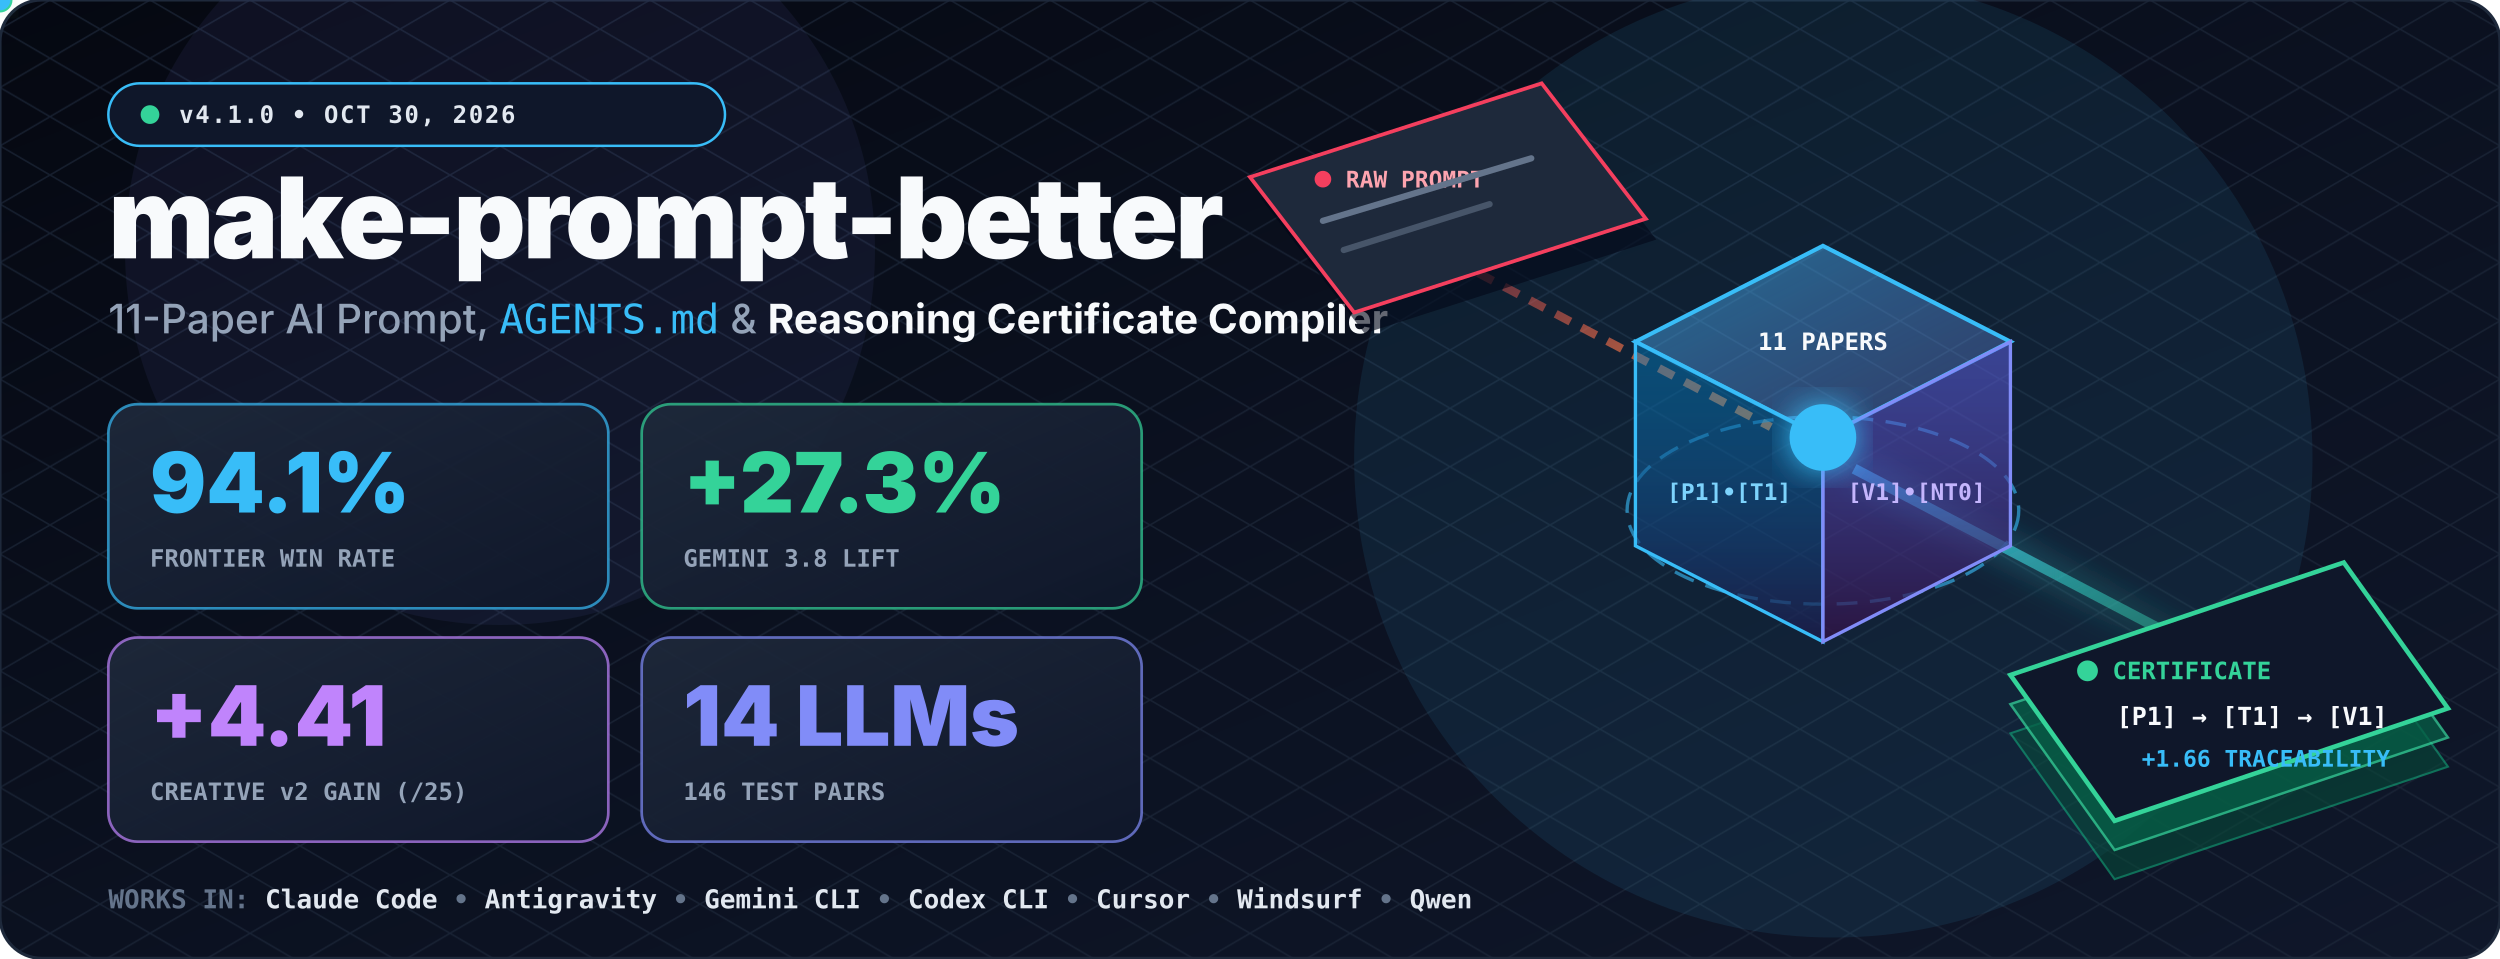
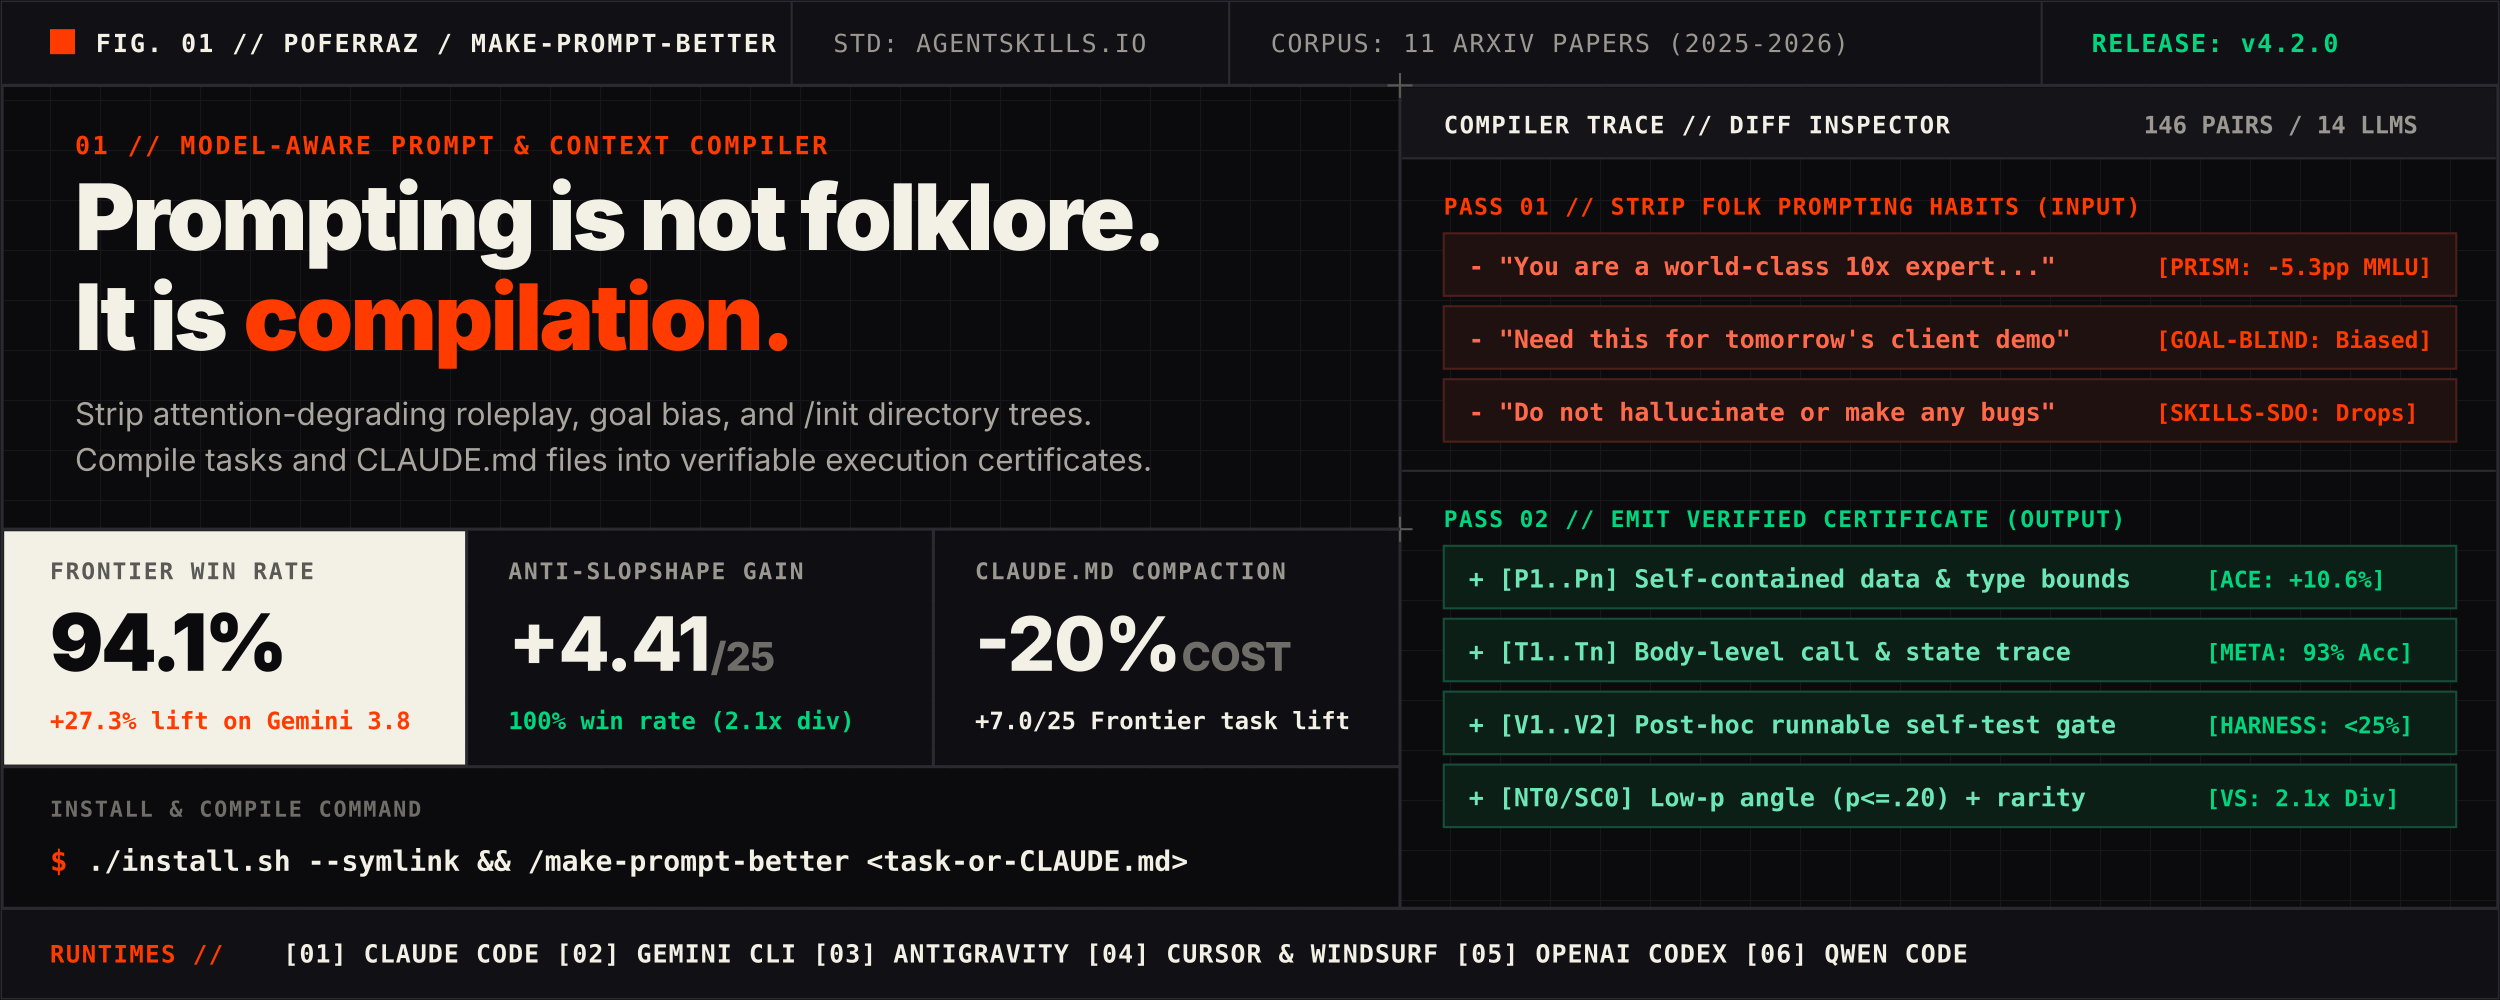
- <svg xmlns="http://www.w3.org/2000/svg" viewBox="0 0 1200 460" width="100%" height="100%">
+ <svg xmlns="http://www.w3.org/2000/svg" viewBox="0 0 1200 480" width="100%" height="100%">
  <defs>
-     <linearGradient id="bg" x1="0%" y1="0%" x2="100%" y2="100%">
-       <stop offset="0%" stop-color="#050811" />
-       <stop offset="50%" stop-color="#0B1120" />
-       <stop offset="100%" stop-color="#0F172A" />
-     </linearGradient>
-     <linearGradient id="prismTop" x1="0%" y1="0%" x2="100%" y2="100%">
-       <stop offset="0%" stop-color="#38BDF8" stop-opacity="0.5" />
-       <stop offset="100%" stop-color="#818CF8" stop-opacity="0.25" />
-     </linearGradient>
-     <linearGradient id="prismLeft" x1="0%" y1="0%" x2="0%" y2="100%">
-       <stop offset="0%" stop-color="#0284C7" stop-opacity="0.45" />
-       <stop offset="100%" stop-color="#1E1B4B" stop-opacity="0.75" />
-     </linearGradient>
-     <linearGradient id="prismRight" x1="0%" y1="0%" x2="0%" y2="100%">
-       <stop offset="0%" stop-color="#6366F1" stop-opacity="0.5" />
-       <stop offset="100%" stop-color="#311042" stop-opacity="0.75" />
-     </linearGradient>
-     <linearGradient id="cardSurface" x1="0%" y1="0%" x2="100%" y2="100%">
-       <stop offset="0%" stop-color="#1E293B" stop-opacity="0.92" />
-       <stop offset="100%" stop-color="#0F172A" stop-opacity="0.96" />
-     </linearGradient>
-     <linearGradient id="beamIn" x1="0%" y1="0%" x2="100%" y2="100%">
-       <stop offset="0%" stop-color="#F43F5E" stop-opacity="0.2" />
-       <stop offset="100%" stop-color="#FB923C" stop-opacity="0.9" />
-     </linearGradient>
-     <linearGradient id="beamOut" x1="0%" y1="0%" x2="100%" y2="100%">
-       <stop offset="0%" stop-color="#38BDF8" stop-opacity="0.95" />
-       <stop offset="100%" stop-color="#34D399" stop-opacity="0.3" />
-     </linearGradient>
-     <filter id="glow" x="-25%" y="-25%" width="150%" height="150%">
-       <feGaussianBlur stdDeviation="8" result="blur" />
-       <feComposite in="SourceGraphic" in2="blur" operator="over" />
-     </filter>
-     <pattern id="isoGrid" width="48" height="28" patternUnits="userSpaceOnUse">
-       <path d="M 24 0 L 48 14 L 24 28 L 0 14 Z" fill="none" stroke="#1E293B" stroke-width="0.8" />
+     <pattern id="swissGrid1" width="24" height="24" patternUnits="userSpaceOnUse">
+       <path d="M 24 0 L 0 0 0 24" fill="none" stroke="#17171B" stroke-width="1" />
    </pattern>
  </defs>
-   <rect width="1200" height="460" rx="20" fill="url(#bg)" stroke="#1E293B" stroke-width="1.5" />
-   <rect width="1200" height="460" rx="20" fill="url(#isoGrid)" opacity="0.65" />
-   <circle cx="880" cy="220" r="230" fill="#38BDF8" opacity="0.09">
-     <animate attributeName="r" values="210;245;210" dur="6s" repeatCount="indefinite" />
-   </circle>
-   <circle cx="240" cy="120" r="180" fill="#818CF8" opacity="0.07" />
-   <rect x="52" y="40" width="296" height="30" rx="15" fill="#0F172A" stroke="#38BDF8" stroke-width="1.2" />
-   <circle cx="72" cy="55" r="4.5" fill="#34D399">
-     <animate attributeName="opacity" values="1;0.25;1" dur="2s" repeatCount="indefinite" />
-   </circle>
-   <text x="86" y="59" font-family="ui-monospace, SFMono-Regular, Menlo, monospace" font-size="11.5" font-weight="700" fill="#E2E8F0" letter-spacing="0.8">v4.1.0 • OCT 30, 2026</text>
-   <text x="52" y="124" font-family="-apple-system, BlinkMacSystemFont, 'Segoe UI', Inter, sans-serif" font-size="54" font-weight="900" fill="#F8FAFC" letter-spacing="-1.5">make-prompt-better</text>
-   <text x="52" y="160" font-family="-apple-system, BlinkMacSystemFont, 'Segoe UI', Inter, sans-serif" font-size="19.5" font-weight="500" fill="#94A3B8">
-     11-Paper AI Prompt, <tspan fill="#38BDF8" font-family="ui-monospace, monospace">AGENTS.md</tspan> &amp; <tspan fill="#F8FAFC" font-weight="700">Reasoning Certificate Compiler</tspan>
+   <rect width="1200" height="480" fill="#0B0B0D" />
+   <rect x="1" y="1" width="1198" height="478" fill="url(#swissGrid1)" stroke="#2A2A30" stroke-width="1.5" />
+   <rect x="1" y="1" width="1198" height="40" fill="#111115" />
+   <line x1="1" y1="41" x2="1199" y2="41" stroke="#2A2A30" stroke-width="1.5" />
+   <rect x="24" y="14" width="12" height="12" fill="#FF3B00" />
+   <text x="46" y="25" font-family="'JetBrains Mono', Consolas, monospace" font-size="12" font-weight="700" fill="#F3F0E6" letter-spacing="0.08em">FIG. 01 // POFERRAZ / MAKE-PROMPT-BETTER</text>
+   <line x1="380" y1="1" x2="380" y2="41" stroke="#2A2A30" stroke-width="1" />
+   <text x="400" y="25" font-family="'JetBrains Mono', Consolas, monospace" font-size="12" font-weight="500" fill="#9A9891" letter-spacing="0.06em">STD: AGENTSKILLS.IO</text>
+   <line x1="590" y1="1" x2="590" y2="41" stroke="#2A2A30" stroke-width="1" />
+   <text x="610" y="25" font-family="'JetBrains Mono', Consolas, monospace" font-size="12" font-weight="500" fill="#9A9891" letter-spacing="0.06em">CORPUS: 11 ARXIV PAPERS (2025-2026)</text>
+   <line x1="980" y1="1" x2="980" y2="41" stroke="#2A2A30" stroke-width="1" />
+   <text x="1004" y="25" font-family="'JetBrains Mono', Consolas, monospace" font-size="12" font-weight="700" fill="#00D67F" letter-spacing="0.06em">RELEASE: v4.2.0</text>
+   <line x1="672" y1="41" x2="672" y2="436" stroke="#2A2A30" stroke-width="1.5" />
+   <g stroke="#5A5955" stroke-width="1">
+     <line x1="666" y1="41" x2="678" y2="41" />
+     <line x1="672" y1="35" x2="672" y2="47" />
+     <line x1="666" y1="254" x2="678" y2="254" />
+     <line x1="672" y1="248" x2="672" y2="260" />
+   </g>
+   <g transform="translate(36, 74)">
+     <text x="0" y="0" font-family="'JetBrains Mono', Consolas, monospace" font-size="12" font-weight="700" fill="#FF3B00" letter-spacing="0.1em">01 // MODEL-AWARE PROMPT &amp; CONTEXT COMPILER</text>
+     <text x="0" y="46" font-family="Inter, -apple-system, BlinkMacSystemFont, 'Helvetica Neue', sans-serif" font-size="44" font-weight="900" fill="#F3F0E6" letter-spacing="-0.03em">Prompting is not folklore.</text>
+     <text x="0" y="94" font-family="Inter, -apple-system, BlinkMacSystemFont, 'Helvetica Neue', sans-serif" font-size="44" font-weight="900" fill="#F3F0E6" letter-spacing="-0.03em">It is <tspan fill="#FF3B00">compilation.</tspan>
+     </text>
+     <text x="0" y="130" font-family="Inter, -apple-system, BlinkMacSystemFont, sans-serif" font-size="15" font-weight="400" fill="#A8A69E">Strip attention-degrading roleplay, goal bias, and /init directory trees.</text>
+     <text x="0" y="152" font-family="Inter, -apple-system, BlinkMacSystemFont, sans-serif" font-size="15" font-weight="400" fill="#A8A69E">Compile tasks and CLAUDE.md files into verifiable execution certificates.</text>
+   </g>
+   <line x1="1" y1="254" x2="672" y2="254" stroke="#2A2A30" stroke-width="1.5" />
+   <line x1="1" y1="368" x2="672" y2="368" stroke="#2A2A30" stroke-width="1.5" />
+   <rect x="2" y="255" width="222" height="112" fill="#F3F0E6" />
+   <text x="24" y="278" font-family="'JetBrains Mono', Consolas, monospace" font-size="11" font-weight="700" fill="#5A5955" letter-spacing="0.08em">FRONTIER WIN RATE</text>
+   <text x="24" y="322" font-family="Inter, -apple-system, sans-serif" font-size="38" font-weight="900" fill="#0B0B0D" letter-spacing="-0.03em">94.1%</text>
+   <text x="24" y="350" font-family="'JetBrains Mono', Consolas, monospace" font-size="11.5" font-weight="700" fill="#FF3B00">+27.3% lift on Gemini 3.8</text>
+   <line x1="224" y1="254" x2="224" y2="368" stroke="#2A2A30" stroke-width="1.5" />
+   <rect x="225" y="255" width="222" height="112" fill="#0F0F13" />
+   <text x="244" y="278" font-family="'JetBrains Mono', Consolas, monospace" font-size="11" font-weight="700" fill="#9A9891" letter-spacing="0.08em">ANTI-SLOPSHAPE GAIN</text>
+   <text x="244" y="322" font-family="Inter, -apple-system, sans-serif" font-size="36" font-weight="800" fill="#F3F0E6" letter-spacing="-0.02em">+4.41<tspan font-size="19" fill="#6E6D68"> /25</tspan>
  </text>
-   <rect x="52" y="194" width="240" height="98" rx="14" fill="url(#cardSurface)" stroke="#38BDF8" stroke-width="1.3" stroke-opacity="0.7" />
-   <text x="72" y="246" font-family="-apple-system, BlinkMacSystemFont, sans-serif" font-size="40" font-weight="900" fill="#38BDF8">94.1%</text>
-   <text x="72" y="272" font-family="ui-monospace, monospace" font-size="11.5" font-weight="700" fill="#94A3B8">FRONTIER WIN RATE</text>
-   <rect x="308" y="194" width="240" height="98" rx="14" fill="url(#cardSurface)" stroke="#34D399" stroke-width="1.3" stroke-opacity="0.7" />
-   <text x="328" y="246" font-family="-apple-system, BlinkMacSystemFont, sans-serif" font-size="40" font-weight="900" fill="#34D399">+27.3%</text>
-   <text x="328" y="272" font-family="ui-monospace, monospace" font-size="11.5" font-weight="700" fill="#94A3B8">GEMINI 3.8 LIFT</text>
-   <rect x="52" y="306" width="240" height="98" rx="14" fill="url(#cardSurface)" stroke="#C084FC" stroke-width="1.3" stroke-opacity="0.7" />
-   <text x="72" y="358" font-family="-apple-system, BlinkMacSystemFont, sans-serif" font-size="40" font-weight="900" fill="#C084FC">+4.41</text>
-   <text x="72" y="384" font-family="ui-monospace, monospace" font-size="11.5" font-weight="700" fill="#94A3B8">CREATIVE v2 GAIN (/25)</text>
-   <rect x="308" y="306" width="240" height="98" rx="14" fill="url(#cardSurface)" stroke="#818CF8" stroke-width="1.3" stroke-opacity="0.7" />
-   <text x="328" y="358" font-family="-apple-system, BlinkMacSystemFont, sans-serif" font-size="40" font-weight="900" fill="#818CF8">14 LLMs</text>
-   <text x="328" y="384" font-family="ui-monospace, monospace" font-size="11.5" font-weight="700" fill="#94A3B8">146 TEST PAIRS</text>
-   <path d="M 660 105 L 850 205" stroke="url(#beamIn)" stroke-width="4" stroke-dasharray="8 6" fill="none" />
-   <path d="M 890 225 L 1075 322" stroke="url(#beamOut)" stroke-width="5" fill="none" filter="url(#glow)" />
-   <circle r="5.5" fill="#FB923C" filter="url(#glow)">
-     <animateMotion dur="2s" repeatCount="indefinite" path="M 660 105 L 850 205" />
-   </circle>
-   <circle r="4.5" fill="#F43F5E">
-     <animateMotion dur="2s" begin="1s" repeatCount="indefinite" path="M 660 105 L 850 205" />
-   </circle>
-   <circle r="6" fill="#34D399" filter="url(#glow)">
-     <animateMotion dur="1.6s" repeatCount="indefinite" path="M 890 225 L 1075 322" />
-   </circle>
-   <circle r="5" fill="#38BDF8" filter="url(#glow)">
-     <animateMotion dur="1.6s" begin="0.8s" repeatCount="indefinite" path="M 890 225 L 1075 322" />
-   </circle>
-   <g>
-     <animateTransform attributeName="transform" type="translate" values="0,0; 0,-8; 0,0" dur="3.6s" repeatCount="indefinite" />
-     <polygon points="605,95 745,50 795,115 655,160" fill="#020617" opacity="0.6" />
-     <polygon points="600,85 740,40 790,105 650,150" fill="#1E293B" stroke="#F43F5E" stroke-width="1.8" />
-     <circle cx="635" cy="86" r="4" fill="#F43F5E" />
-     <text x="646" y="90" font-family="ui-monospace, monospace" font-size="11" font-weight="800" fill="#FDA4AF">RAW PROMPT</text>
-     <line x1="635" y1="106" x2="735" y2="76" stroke="#64748B" stroke-width="3" stroke-linecap="round" />
-     <line x1="645" y1="120" x2="715" y2="98" stroke="#475569" stroke-width="3" stroke-linecap="round" />
+   <text x="244" y="350" font-family="'JetBrains Mono', Consolas, monospace" font-size="11.5" font-weight="600" fill="#00D67F">100% win rate (2.1x div)</text>
+   <line x1="448" y1="254" x2="448" y2="368" stroke="#2A2A30" stroke-width="1.5" />
+   <rect x="449" y="255" width="222" height="112" fill="#0F0F13" />
+   <text x="468" y="278" font-family="'JetBrains Mono', Consolas, monospace" font-size="11" font-weight="700" fill="#9A9891" letter-spacing="0.08em">CLAUDE.MD COMPACTION</text>
+   <text x="468" y="322" font-family="Inter, -apple-system, sans-serif" font-size="36" font-weight="800" fill="#F3F0E6" letter-spacing="-0.02em">-20%<tspan font-size="19" fill="#6E6D68"> COST</tspan>
+   </text>
+   <text x="468" y="350" font-family="'JetBrains Mono', Consolas, monospace" font-size="11.5" font-weight="600" fill="#F3F0E6">+7.0/25 Frontier task lift</text>
+   <rect x="2" y="369" width="669" height="66" fill="#0B0B0D" />
+   <text x="24" y="392" font-family="'JetBrains Mono', Consolas, monospace" font-size="10.5" font-weight="700" fill="#6E6D68" letter-spacing="0.08em">INSTALL &amp; COMPILE COMMAND</text>
+   <text x="24" y="418" font-family="'JetBrains Mono', Consolas, monospace" font-size="14" font-weight="700" fill="#FF3B00">$</text>
+   <text x="42" y="418" font-family="'JetBrains Mono', Consolas, monospace" font-size="13.5" font-weight="600" fill="#F3F0E6">./install.sh --symlink  &amp;&amp;  /make-prompt-better &lt;task-or-CLAUDE.md&gt;</text>
+   <g transform="translate(673, 42)">
+     <rect x="0" y="0" width="525" height="34" fill="#141419" />
+     <line x1="0" y1="34" x2="525" y2="34" stroke="#2A2A30" stroke-width="1" />
+     <text x="20" y="22" font-family="'JetBrains Mono', Consolas, monospace" font-size="11.5" font-weight="700" fill="#F3F0E6" letter-spacing="0.06em">COMPILER TRACE // DIFF INSPECTOR</text>
+     <text x="356" y="22" font-family="'JetBrains Mono', Consolas, monospace" font-size="11.5" font-weight="600" fill="#9A9891">146 PAIRS / 14 LLMS</text>
+     <g transform="translate(20, 48)">
+       <text x="0" y="13" font-family="'JetBrains Mono', Consolas, monospace" font-size="11" font-weight="700" fill="#FF3B00" letter-spacing="0.06em">PASS 01 // STRIP FOLK PROMPTING HABITS (INPUT)</text>
+       <rect x="0" y="22" width="486" height="30" fill="#1F1110" stroke="#4D1F1A" stroke-width="1" />
+       <text x="12" y="42" font-family="'JetBrains Mono', Consolas, monospace" font-size="12" font-weight="600" fill="#FF6B4A">- "You are a world-class 10x expert..."</text>
+       <text x="342" y="42" font-family="'JetBrains Mono', Consolas, monospace" font-size="11" font-weight="700" fill="#FF3B00">[PRISM: -5.3pp MMLU]</text>
+       <rect x="0" y="57" width="486" height="30" fill="#1F1110" stroke="#4D1F1A" stroke-width="1" />
+       <text x="12" y="77" font-family="'JetBrains Mono', Consolas, monospace" font-size="12" font-weight="600" fill="#FF6B4A">- "Need this for tomorrow's client demo"</text>
+       <text x="342" y="77" font-family="'JetBrains Mono', Consolas, monospace" font-size="11" font-weight="700" fill="#FF3B00">[GOAL-BLIND: Biased]</text>
+       <rect x="0" y="92" width="486" height="30" fill="#1F1110" stroke="#4D1F1A" stroke-width="1" />
+       <text x="12" y="112" font-family="'JetBrains Mono', Consolas, monospace" font-size="12" font-weight="600" fill="#FF6B4A">- "Do not hallucinate or make any bugs"</text>
+       <text x="342" y="112" font-family="'JetBrains Mono', Consolas, monospace" font-size="11" font-weight="700" fill="#FF3B00">[SKILLS-SDO: Drops]</text>
+     </g>
+     <line x1="0" y1="184" x2="525" y2="184" stroke="#2A2A30" stroke-width="1" />
+     <g transform="translate(20, 198)">
+       <text x="0" y="13" font-family="'JetBrains Mono', Consolas, monospace" font-size="11" font-weight="700" fill="#00D67F" letter-spacing="0.06em">PASS 02 // EMIT VERIFIED CERTIFICATE (OUTPUT)</text>
+       <rect x="0" y="22" width="486" height="30" fill="#0C1F17" stroke="#164E38" stroke-width="1" />
+       <text x="12" y="42" font-family="'JetBrains Mono', Consolas, monospace" font-size="12" font-weight="600" fill="#6EE7B7">+ [P1..Pn] Self-contained data &amp; type bounds</text>
+       <text x="366" y="42" font-family="'JetBrains Mono', Consolas, monospace" font-size="11" font-weight="700" fill="#00D67F">[ACE: +10.6%]</text>
+       <rect x="0" y="57" width="486" height="30" fill="#0C1F17" stroke="#164E38" stroke-width="1" />
+       <text x="12" y="77" font-family="'JetBrains Mono', Consolas, monospace" font-size="12" font-weight="600" fill="#6EE7B7">+ [T1..Tn] Body-level call &amp; state trace</text>
+       <text x="366" y="77" font-family="'JetBrains Mono', Consolas, monospace" font-size="11" font-weight="700" fill="#00D67F">[META: 93% Acc]</text>
+       <rect x="0" y="92" width="486" height="30" fill="#0C1F17" stroke="#164E38" stroke-width="1" />
+       <text x="12" y="112" font-family="'JetBrains Mono', Consolas, monospace" font-size="12" font-weight="600" fill="#6EE7B7">+ [V1..V2] Post-hoc runnable self-test gate</text>
+       <text x="366" y="112" font-family="'JetBrains Mono', Consolas, monospace" font-size="11" font-weight="700" fill="#00D67F">[HARNESS: &lt;25%]</text>
+       <rect x="0" y="127" width="486" height="30" fill="#0C1F17" stroke="#164E38" stroke-width="1" />
+       <text x="12" y="147" font-family="'JetBrains Mono', Consolas, monospace" font-size="12" font-weight="600" fill="#6EE7B7">+ [NT0/SC0] Low-p angle (p&lt;=.20) + rarity</text>
+       <text x="366" y="147" font-family="'JetBrains Mono', Consolas, monospace" font-size="11" font-weight="700" fill="#00D67F">[VS: 2.1x Div]</text>
+     </g>
  </g>
-   <g>
-     <animateTransform attributeName="transform" type="translate" values="0,0; 0,-12; 0,0" dur="4s" repeatCount="indefinite" />
-     <ellipse cx="875" cy="245" rx="94" ry="45" fill="none" stroke="#38BDF8" stroke-width="1.6" stroke-dasharray="10 6" opacity="0.6">
-       <animate attributeName="stroke-dashoffset" values="0;32" dur="2s" repeatCount="indefinite" />
-     </ellipse>
-     <polygon points="875,118 965,164 875,210 785,164" fill="url(#prismTop)" stroke="#38BDF8" stroke-width="2" />
-     <polygon points="785,164 875,210 875,308 785,262" fill="url(#prismLeft)" stroke="#38BDF8" stroke-width="1.6" />
-     <polygon points="965,164 875,210 875,308 965,262" fill="url(#prismRight)" stroke="#818CF8" stroke-width="1.6" />
-     <circle cx="875" cy="210" r="16" fill="#38BDF8" filter="url(#glow)">
-       <animate attributeName="r" values="13;21;13" dur="2s" repeatCount="indefinite" />
-     </circle>
-     <text x="875" y="168" text-anchor="middle" font-family="ui-monospace, monospace" font-size="11.5" font-weight="800" fill="#F8FAFC">11 PAPERS</text>
-     <text x="830" y="240" text-anchor="middle" font-family="ui-monospace, monospace" font-size="11" font-weight="700" fill="#7DD3FC">[P1]•[T1]</text>
-     <text x="920" y="240" text-anchor="middle" font-family="ui-monospace, monospace" font-size="11" font-weight="700" fill="#C4B5FD">[V1]•[NT0]</text>
-   </g>
-   <g>
-     <animateTransform attributeName="transform" type="translate" values="0,0; 0,-9; 0,0" dur="3.8s" begin="0.4s" repeatCount="indefinite" />
-     <polygon points="965,352 1125,298 1175,368 1015,422" fill="#064E3B" opacity="0.55" stroke="#10B981" stroke-width="1" />
-     <polygon points="965,338 1125,284 1175,354 1015,408" fill="#065F46" opacity="0.75" stroke="#34D399" stroke-width="1.2" />
-     <polygon points="965,324 1125,270 1175,340 1015,394" fill="#0F172A" stroke="#34D399" stroke-width="2.2" />
-     <circle cx="1002" cy="322" r="5" fill="#34D399" />
-     <text x="1014" y="326" font-family="ui-monospace, monospace" font-size="11.5" font-weight="800" fill="#34D399">CERTIFICATE</text>
-     <text x="1016" y="348" font-family="ui-monospace, monospace" font-size="12" font-weight="700" fill="#F8FAFC">[P1] → [T1] → [V1]</text>
-     <text x="1028" y="368" font-family="ui-monospace, monospace" font-size="11" font-weight="700" fill="#38BDF8">+1.66 TRACEABILITY</text>
-   </g>
-   <text x="52" y="436" font-family="ui-monospace, SFMono-Regular, Menlo, monospace" font-size="12.5" font-weight="600" fill="#64748B">
-     WORKS IN: <tspan fill="#E2E8F0">Claude Code</tspan> • <tspan fill="#E2E8F0">Antigravity</tspan> • <tspan fill="#E2E8F0">Gemini CLI</tspan> • <tspan fill="#E2E8F0">Codex CLI</tspan> • <tspan fill="#E2E8F0">Cursor</tspan> • <tspan fill="#E2E8F0">Windsurf</tspan> • <tspan fill="#E2E8F0">Qwen</tspan>
-   </text>
+   <rect x="1" y="436" width="1198" height="43" fill="#111115" />
+   <line x1="1" y1="436" x2="1199" y2="436" stroke="#2A2A30" stroke-width="1.5" />
+   <text x="24" y="462" font-family="'JetBrains Mono', Consolas, monospace" font-size="11.5" font-weight="700" fill="#FF3B00" letter-spacing="0.06em">RUNTIMES //</text>
+   <text x="136" y="462" font-family="'JetBrains Mono', Consolas, monospace" font-size="12" font-weight="700" fill="#F3F0E6" letter-spacing="0.04em">[01] CLAUDE CODE    [02] GEMINI CLI    [03] ANTIGRAVITY    [04] CURSOR &amp; WINDSURF    [05] OPENAI CODEX    [06] QWEN CODE</text>
</svg>
